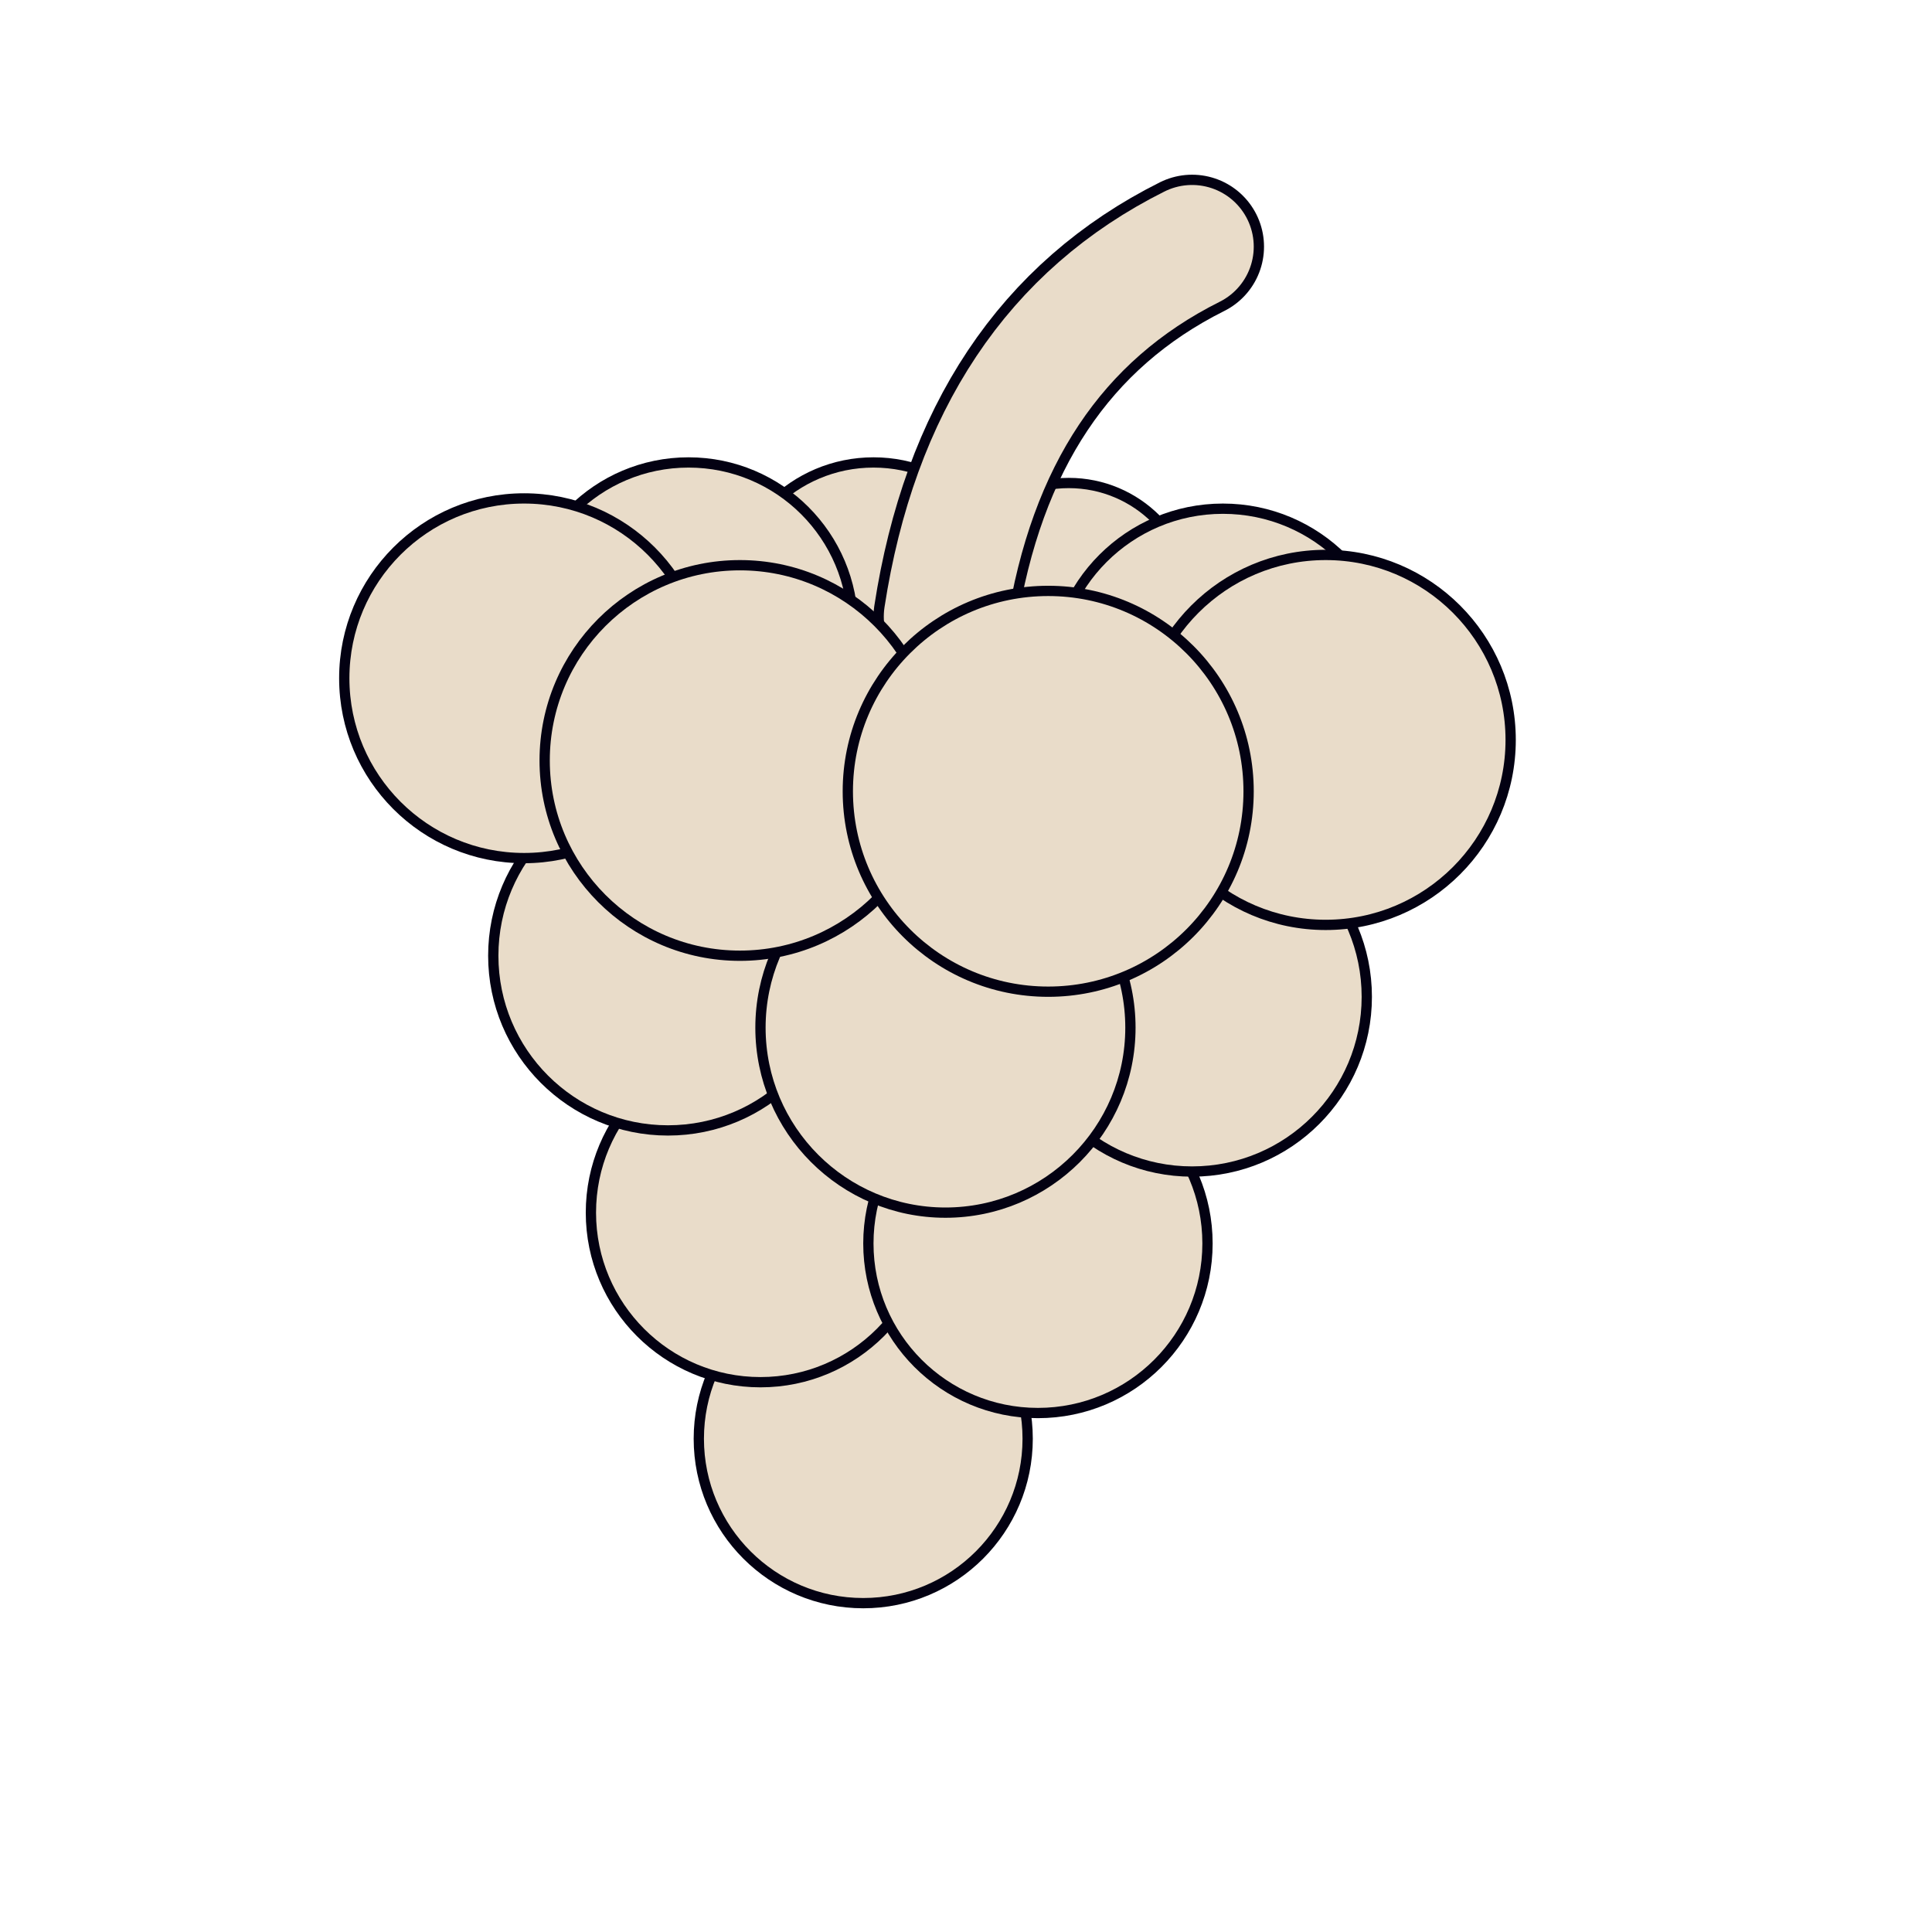
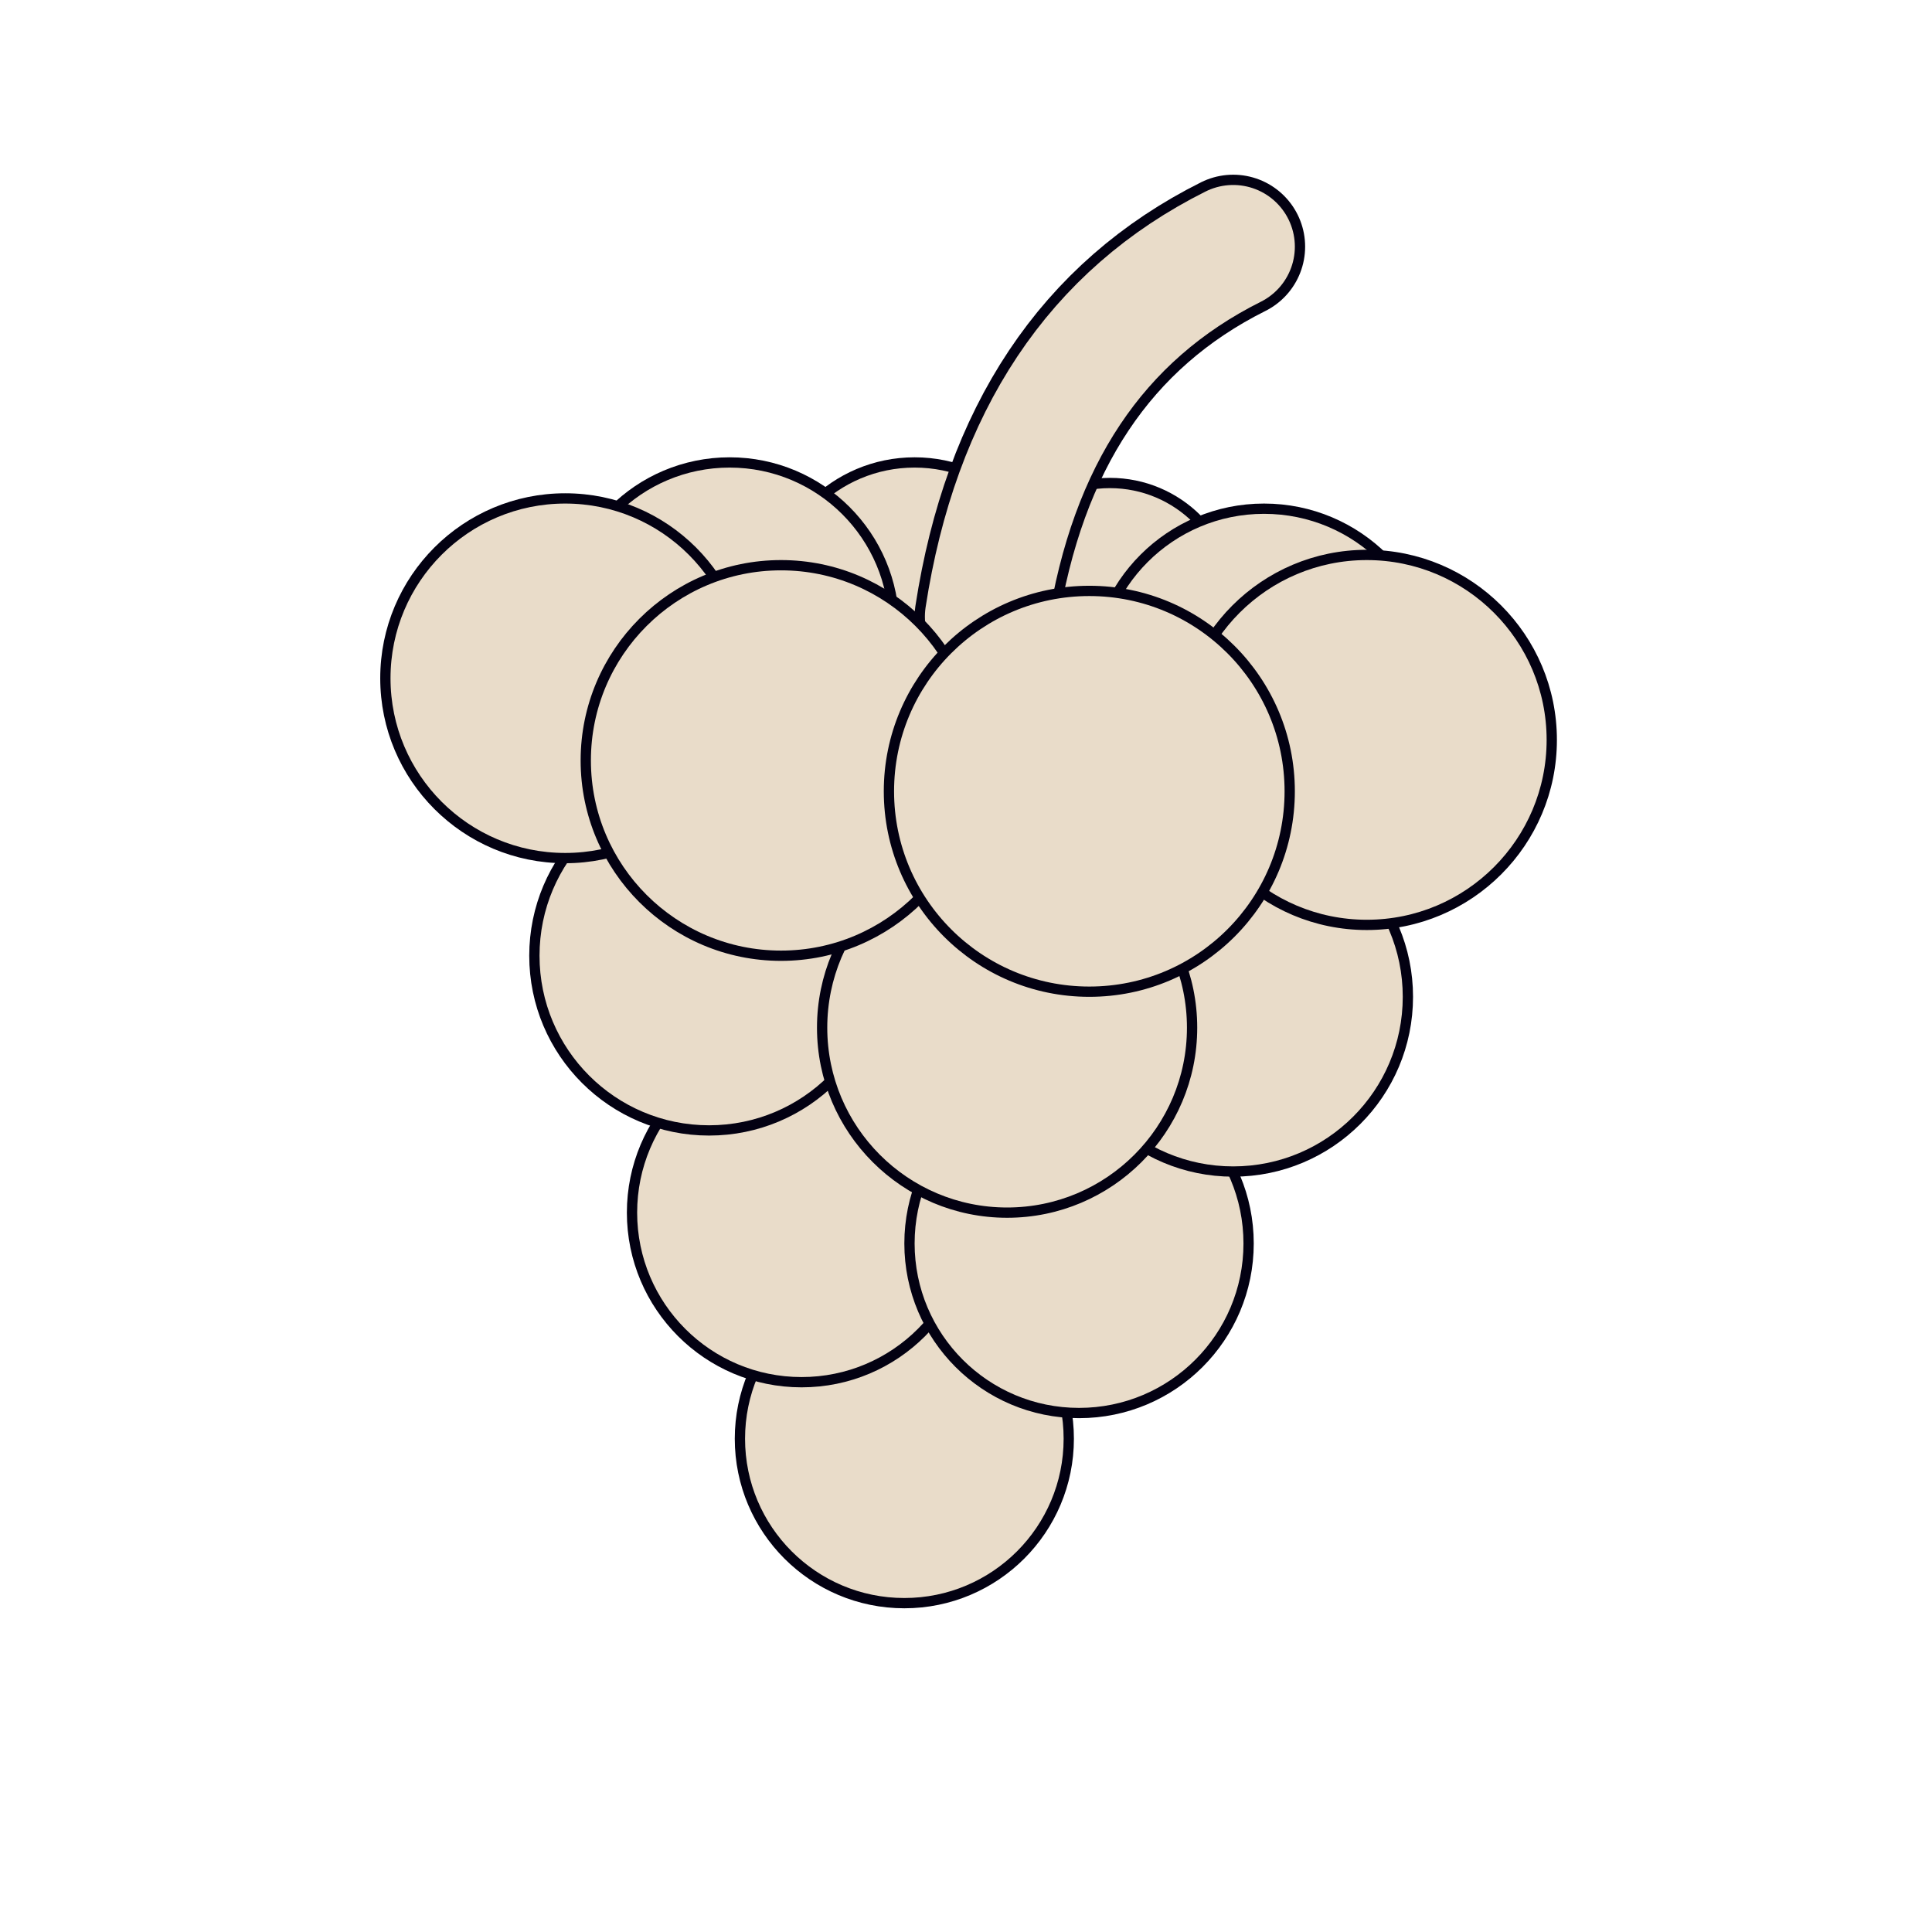
<svg xmlns="http://www.w3.org/2000/svg" width="188" height="188" viewBox="0 0 188 188" stroke="#030112" fill="#E9DCC9" stroke-linecap="round" stroke-width="1">
-   <circle cx="84" cy="140" r="16" />
-   <circle cx="74" cy="118" r="16.5" />
-   <circle cx="101" cy="121" r="16.5" />
-   <circle cx="65" cy="93" r="17" />
-   <circle cx="116" cy="97" r="17" />
-   <circle cx="92" cy="100" r="18" />
-   <circle cx="85" cy="59" r="14" />
-   <circle cx="67" cy="61" r="16" />
-   <circle cx="104" cy="59" r="12" />
-   <circle cx="119" cy="66" r="16.5" />
-   <path fill="none" stroke-width="14" d="M 92 60 Q 96 34 116 24 " />
-   <path class="opposite" fill="none" stroke="#E9DCC9" stroke-width="12" d="M 92 60 Q 96 34 116 24 " />
-   <circle cx="51" cy="66" r="17.5" />
-   <circle cx="72" cy="74" r="19" />
-   <circle cx="129" cy="72" r="18" />
-   <circle cx="102" cy="77" r="19.5" />
+   <circle cx="88" cy="140" r="16" />
+   <circle cx="78" cy="118" r="16.5" />
+   <circle cx="105" cy="121" r="16.5" />
+   <circle cx="69" cy="93" r="17" />
+   <circle cx="120" cy="97" r="17" />
+   <circle cx="98" cy="100" r="18" />
+   <circle cx="89" cy="59" r="14" />
+   <circle cx="71" cy="61" r="16" />
+   <circle cx="108" cy="59" r="12" />
+   <circle cx="123" cy="66" r="16.5" />
+   <path fill="none" stroke-width="14" d="M 96 60 Q 100 34 120 24 " />
+   <path class="opposite" fill="none" stroke="#E9DCC9" stroke-width="12" d="M 96 60 Q 100 34 120 24 " />
+   <circle cx="55" cy="66" r="17.5" />
+   <circle cx="76" cy="74" r="19" />
+   <circle cx="133" cy="72" r="18" />
+   <circle cx="106" cy="77" r="19.5" />
</svg>
